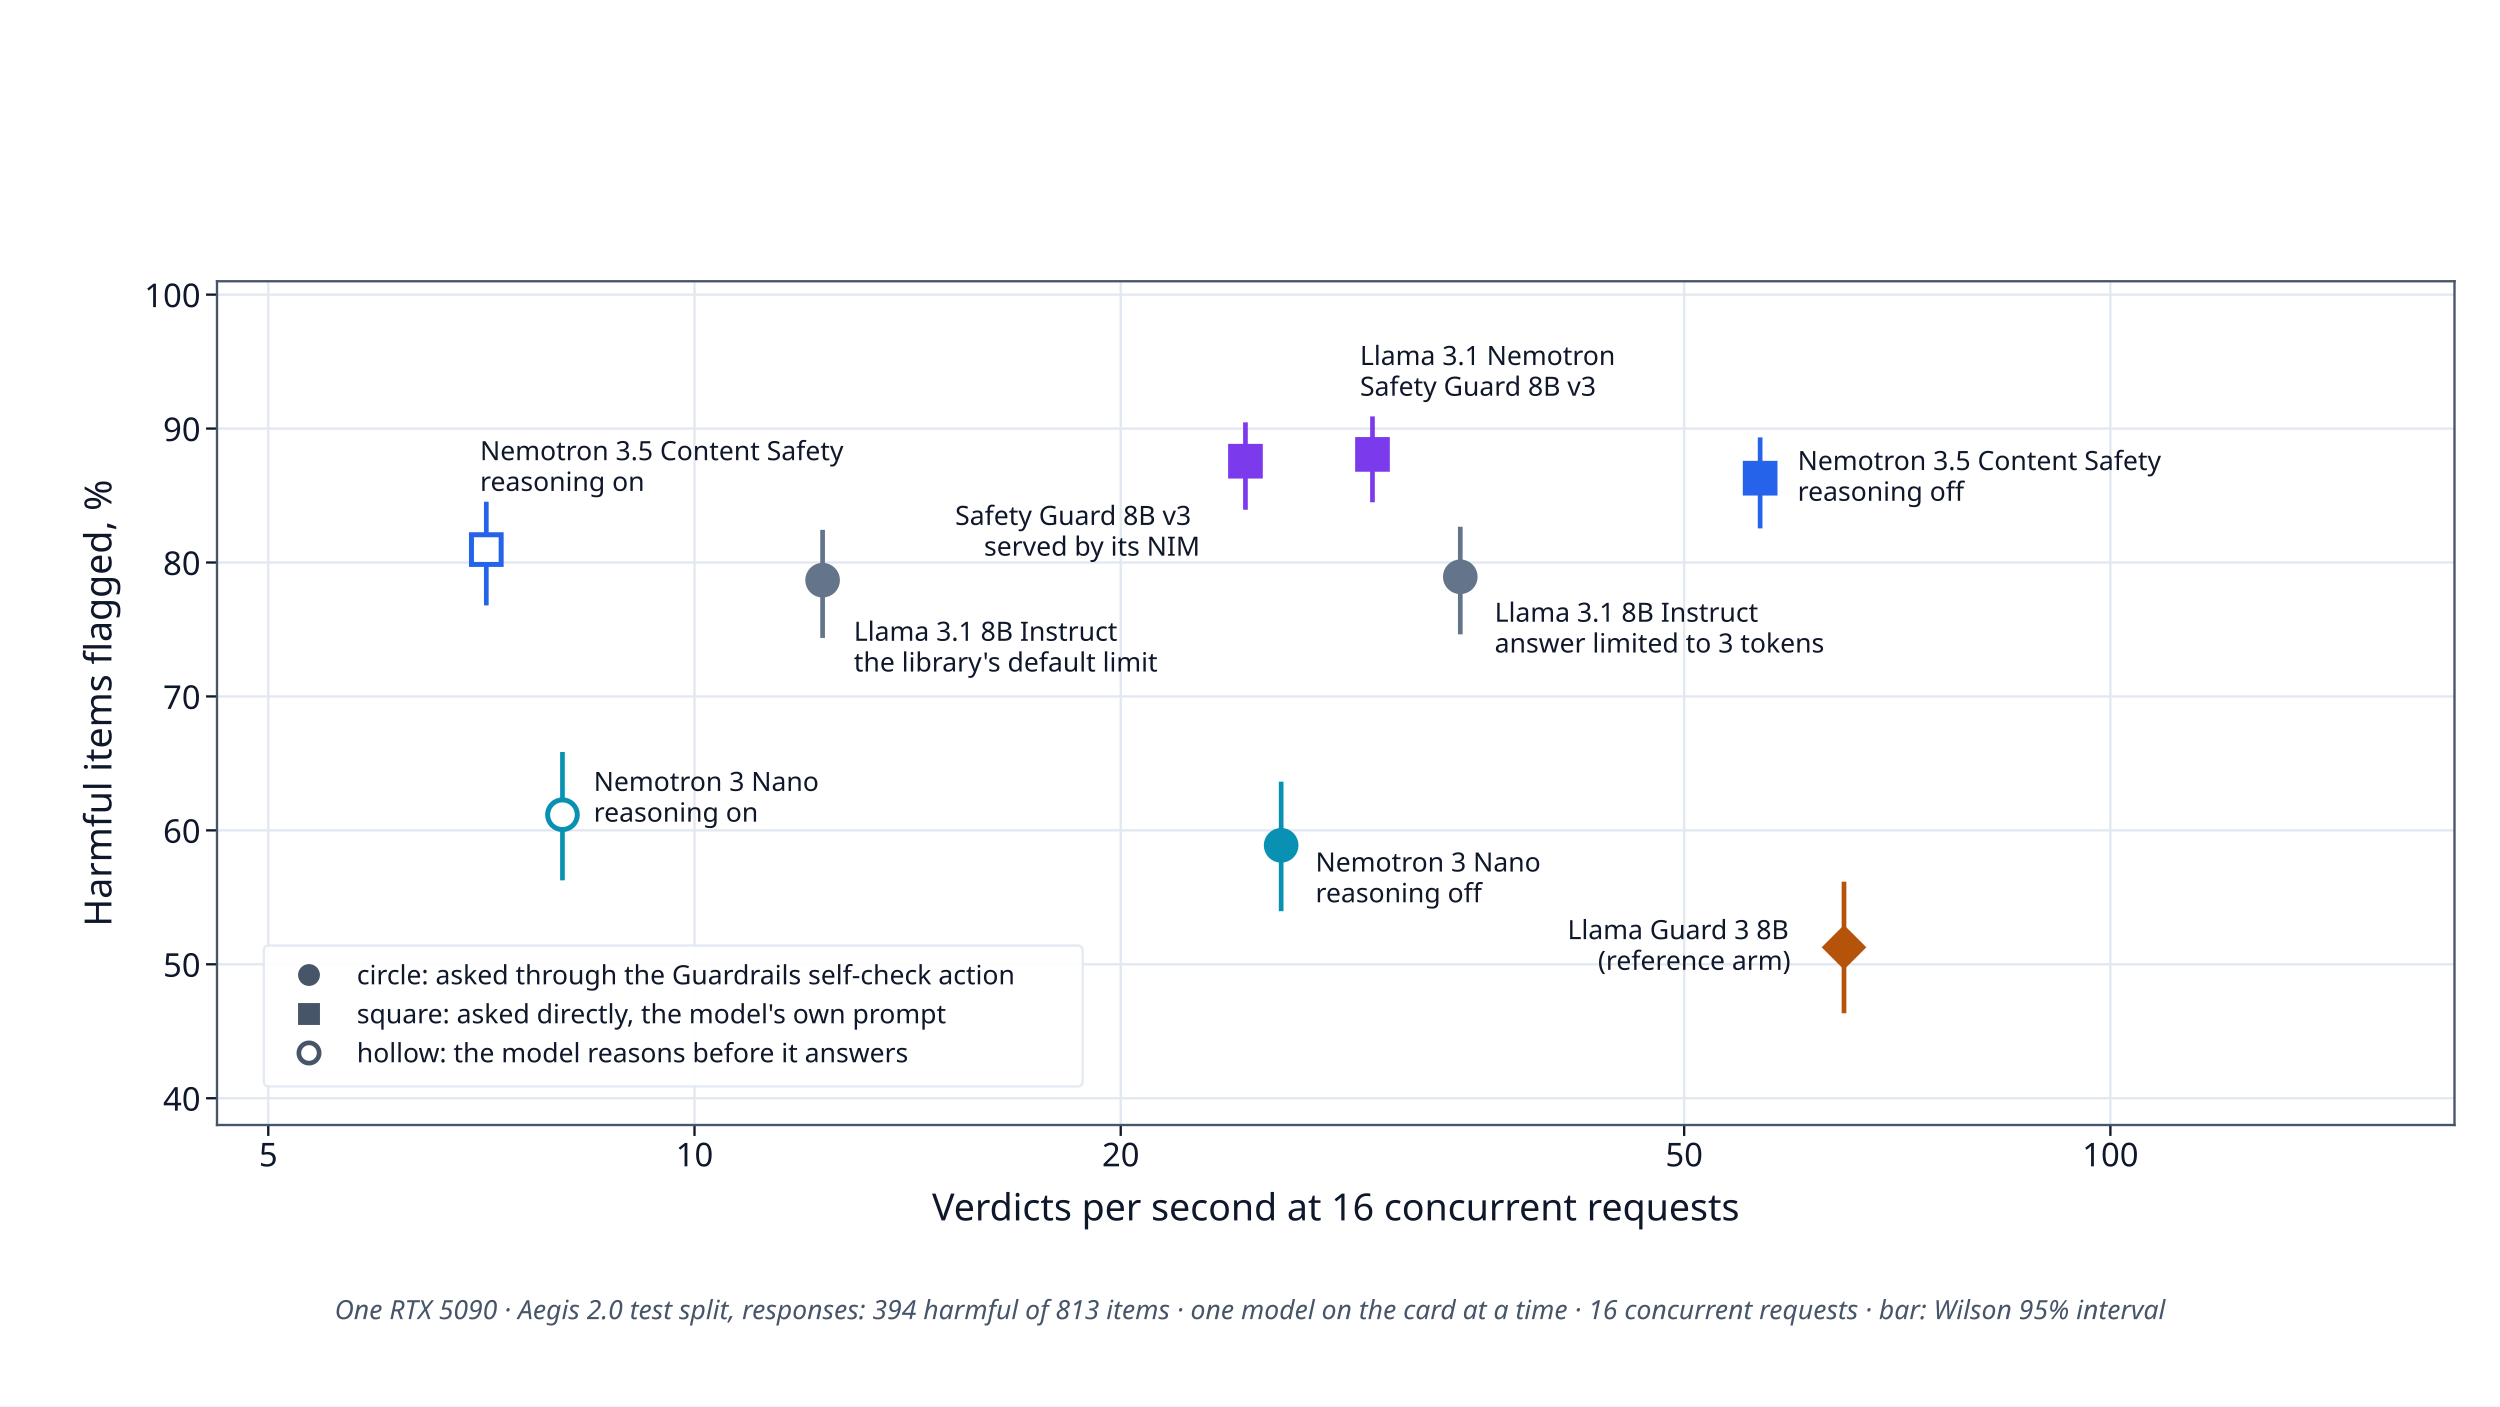
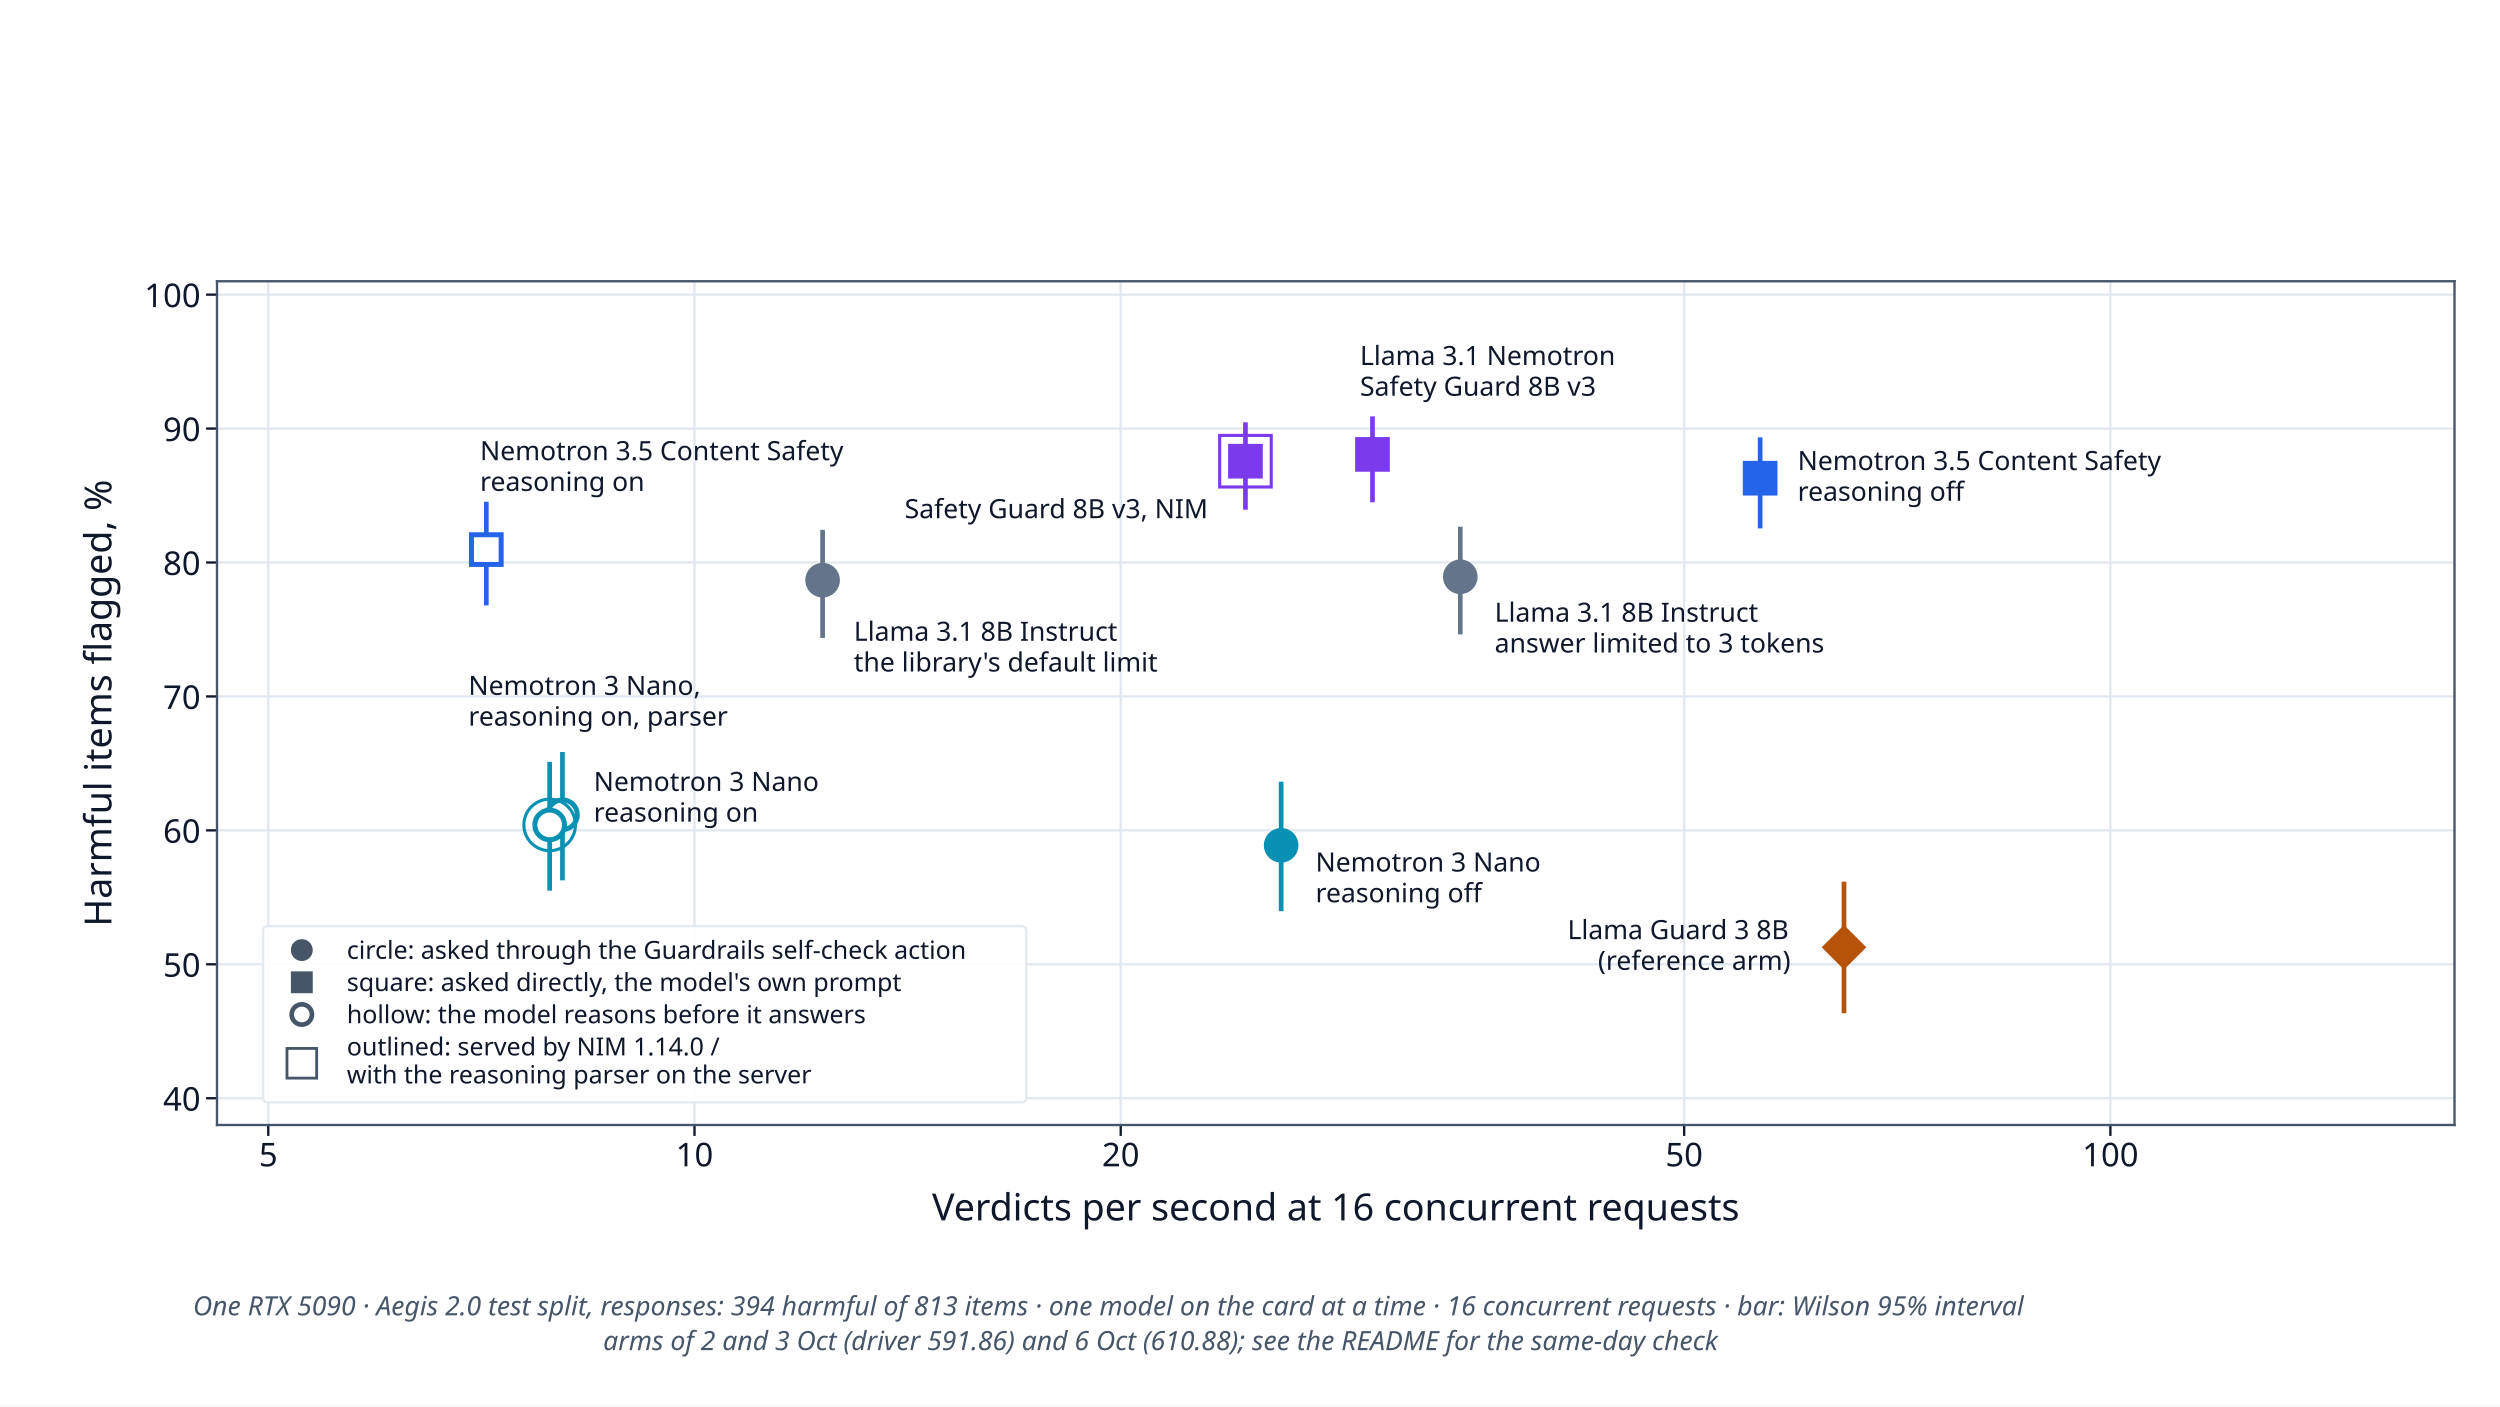
<svg xmlns="http://www.w3.org/2000/svg" xmlns:xlink="http://www.w3.org/1999/xlink" width="1600" height="900" viewBox="0 0 1600 900" version="1.1">
  <defs>
    <style type="text/css">*{stroke-linejoin: round; stroke-linecap: butt}</style>
  </defs>
  <g id="figure_1">
    <g id="patch_1">
      <path d="M 0 900  L 1600 900  L 1600 0  L 0 0  z " style="fill: #ffffff" />
    </g>
    <g id="axes_1">
      <g id="patch_2">
        <path d="M 138.88 720  L 1570.88 720  L 1570.88 180  L 138.88 180  z " style="fill: #ffffff" />
      </g>
      <g id="matplotlib.axis_1">
        <g id="xtick_1">
          <g id="line2d_1">
            <path d="M 171.694 720  L 171.694 180  " clip-path="url(#p97b2269379)" style="fill: none; stroke: #e2e8f0; stroke-width: 1.5; stroke-linecap: square" />
          </g>
          <g id="line2d_2">
            <defs>
              <path id="m2c2556c2d8" d="M 0 0  L 0 7  " style="stroke: #0f172a; stroke-width: 1.5" />
            </defs>
            <g>
              <use xlink:href="#m2c2556c2d8" x="171.694" y="720" style="fill: #0f172a; stroke: #0f172a; stroke-width: 1.5" />
            </g>
          </g>
          <g id="text_1">
            <text style="font-size: 21px; font-family: 'Space Grotesk', sans-serif; text-anchor: middle; fill: #0f172a" x="171.694" y="746.457" transform="rotate(-0 171.6943 746.4567)">5</text>
          </g>
        </g>
        <g id="xtick_2">
          <g id="line2d_3">
            <path d="M 444.478 720  L 444.478 180  " clip-path="url(#p97b2269379)" style="fill: none; stroke: #e2e8f0; stroke-width: 1.5; stroke-linecap: square" />
          </g>
          <g id="line2d_4">
            <g>
              <use xlink:href="#m2c2556c2d8" x="444.478" y="720" style="fill: #0f172a; stroke: #0f172a; stroke-width: 1.5" />
            </g>
          </g>
          <g id="text_2">
            <text style="font-size: 21px; font-family: 'Space Grotesk', sans-serif; text-anchor: middle; fill: #0f172a" x="444.478" y="746.457" transform="rotate(-0 444.4782 746.4567)">10</text>
          </g>
        </g>
        <g id="xtick_3">
          <g id="line2d_5">
            <path d="M 717.262 720  L 717.262 180  " clip-path="url(#p97b2269379)" style="fill: none; stroke: #e2e8f0; stroke-width: 1.5; stroke-linecap: square" />
          </g>
          <g id="line2d_6">
            <g>
              <use xlink:href="#m2c2556c2d8" x="717.262" y="720" style="fill: #0f172a; stroke: #0f172a; stroke-width: 1.5" />
            </g>
          </g>
          <g id="text_3">
            <text style="font-size: 21px; font-family: 'Space Grotesk', sans-serif; text-anchor: middle; fill: #0f172a" x="717.262" y="746.457" transform="rotate(-0 717.2621 746.4567)">20</text>
          </g>
        </g>
        <g id="xtick_4">
          <g id="line2d_7">
            <path d="M 1077.863 720  L 1077.863 180  " clip-path="url(#p97b2269379)" style="fill: none; stroke: #e2e8f0; stroke-width: 1.5; stroke-linecap: square" />
          </g>
          <g id="line2d_8">
            <g>
              <use xlink:href="#m2c2556c2d8" x="1077.863" y="720" style="fill: #0f172a; stroke: #0f172a; stroke-width: 1.5" />
            </g>
          </g>
          <g id="text_4">
            <text style="font-size: 21px; font-family: 'Space Grotesk', sans-serif; text-anchor: middle; fill: #0f172a" x="1077.863" y="746.457" transform="rotate(-0 1077.863 746.4567)">50</text>
          </g>
        </g>
        <g id="xtick_5">
          <g id="line2d_9">
            <path d="M 1350.647 720  L 1350.647 180  " clip-path="url(#p97b2269379)" style="fill: none; stroke: #e2e8f0; stroke-width: 1.5; stroke-linecap: square" />
          </g>
          <g id="line2d_10">
            <g>
              <use xlink:href="#m2c2556c2d8" x="1350.647" y="720" style="fill: #0f172a; stroke: #0f172a; stroke-width: 1.5" />
            </g>
          </g>
          <g id="text_5">
            <text style="font-size: 21px; font-family: 'Space Grotesk', sans-serif; text-anchor: middle; fill: #0f172a" x="1350.647" y="746.457" transform="rotate(-0 1350.647 746.4567)">100</text>
          </g>
        </g>
        <g id="text_6">
          <text style="font-size: 24px; font-family: 'Space Grotesk', sans-serif; text-anchor: middle; fill: #0f172a" x="854.88" y="781.06" transform="rotate(-0 854.88 781.0603)">Verdicts per second at 16 concurrent requests</text>
        </g>
      </g>
      <g id="matplotlib.axis_2">
        <g id="ytick_1">
          <g id="line2d_11">
            <path d="M 138.88 702.857  L 1570.88 702.857  " clip-path="url(#p97b2269379)" style="fill: none; stroke: #e2e8f0; stroke-width: 1.5; stroke-linecap: square" />
          </g>
          <g id="line2d_12">
            <defs>
              <path id="m90295307e1" d="M 0 0  L -7 0  " style="stroke: #0f172a; stroke-width: 1.5" />
            </defs>
            <g>
              <use xlink:href="#m90295307e1" x="138.88" y="702.857" style="fill: #0f172a; stroke: #0f172a; stroke-width: 1.5" />
            </g>
          </g>
          <g id="text_7">
            <text style="font-size: 21px; font-family: 'Space Grotesk', sans-serif; text-anchor: end; fill: #0f172a" x="128.38" y="710.836" transform="rotate(-0 128.38 710.8355)">40</text>
          </g>
        </g>
        <g id="ytick_2">
          <g id="line2d_13">
            <path d="M 138.88 617.143  L 1570.88 617.143  " clip-path="url(#p97b2269379)" style="fill: none; stroke: #e2e8f0; stroke-width: 1.5; stroke-linecap: square" />
          </g>
          <g id="line2d_14">
            <g>
              <use xlink:href="#m90295307e1" x="138.88" y="617.143" style="fill: #0f172a; stroke: #0f172a; stroke-width: 1.5" />
            </g>
          </g>
          <g id="text_8">
            <text style="font-size: 21px; font-family: 'Space Grotesk', sans-serif; text-anchor: end; fill: #0f172a" x="128.38" y="625.121" transform="rotate(-0 128.38 625.1212)">50</text>
          </g>
        </g>
        <g id="ytick_3">
          <g id="line2d_15">
            <path d="M 138.88 531.429  L 1570.88 531.429  " clip-path="url(#p97b2269379)" style="fill: none; stroke: #e2e8f0; stroke-width: 1.5; stroke-linecap: square" />
          </g>
          <g id="line2d_16">
            <g>
              <use xlink:href="#m90295307e1" x="138.88" y="531.429" style="fill: #0f172a; stroke: #0f172a; stroke-width: 1.5" />
            </g>
          </g>
          <g id="text_9">
            <text style="font-size: 21px; font-family: 'Space Grotesk', sans-serif; text-anchor: end; fill: #0f172a" x="128.38" y="539.407" transform="rotate(-0 128.38 539.4069)">60</text>
          </g>
        </g>
        <g id="ytick_4">
          <g id="line2d_17">
            <path d="M 138.88 445.714  L 1570.88 445.714  " clip-path="url(#p97b2269379)" style="fill: none; stroke: #e2e8f0; stroke-width: 1.5; stroke-linecap: square" />
          </g>
          <g id="line2d_18">
            <g>
              <use xlink:href="#m90295307e1" x="138.88" y="445.714" style="fill: #0f172a; stroke: #0f172a; stroke-width: 1.5" />
            </g>
          </g>
          <g id="text_10">
            <text style="font-size: 21px; font-family: 'Space Grotesk', sans-serif; text-anchor: end; fill: #0f172a" x="128.38" y="453.693" transform="rotate(-0 128.38 453.6926)">70</text>
          </g>
        </g>
        <g id="ytick_5">
          <g id="line2d_19">
            <path d="M 138.88 360  L 1570.88 360  " clip-path="url(#p97b2269379)" style="fill: none; stroke: #e2e8f0; stroke-width: 1.5; stroke-linecap: square" />
          </g>
          <g id="line2d_20">
            <g>
              <use xlink:href="#m90295307e1" x="138.88" y="360" style="fill: #0f172a; stroke: #0f172a; stroke-width: 1.5" />
            </g>
          </g>
          <g id="text_11">
            <text style="font-size: 21px; font-family: 'Space Grotesk', sans-serif; text-anchor: end; fill: #0f172a" x="128.38" y="367.978" transform="rotate(-0 128.38 367.9784)">80</text>
          </g>
        </g>
        <g id="ytick_6">
          <g id="line2d_21">
            <path d="M 138.88 274.286  L 1570.88 274.286  " clip-path="url(#p97b2269379)" style="fill: none; stroke: #e2e8f0; stroke-width: 1.5; stroke-linecap: square" />
          </g>
          <g id="line2d_22">
            <g>
              <use xlink:href="#m90295307e1" x="138.88" y="274.286" style="fill: #0f172a; stroke: #0f172a; stroke-width: 1.5" />
            </g>
          </g>
          <g id="text_12">
            <text style="font-size: 21px; font-family: 'Space Grotesk', sans-serif; text-anchor: end; fill: #0f172a" x="128.38" y="282.264" transform="rotate(-0 128.38 282.2641)">90</text>
          </g>
        </g>
        <g id="ytick_7">
          <g id="line2d_23">
            <path d="M 138.88 188.571  L 1570.88 188.571  " clip-path="url(#p97b2269379)" style="fill: none; stroke: #e2e8f0; stroke-width: 1.5; stroke-linecap: square" />
          </g>
          <g id="line2d_24">
            <g>
              <use xlink:href="#m90295307e1" x="138.88" y="188.571" style="fill: #0f172a; stroke: #0f172a; stroke-width: 1.5" />
            </g>
          </g>
          <g id="text_13">
            <text style="font-size: 21px; font-family: 'Space Grotesk', sans-serif; text-anchor: end; fill: #0f172a" x="128.38" y="196.55" transform="rotate(-0 128.38 196.5498)">100</text>
          </g>
        </g>
        <g id="text_14">
          <text style="font-size: 24px; font-family: 'Space Grotesk', sans-serif; text-anchor: middle; fill: #0f172a" x="71.305" y="450" transform="rotate(-90 71.305 450)">Harmful items flagged, %</text>
        </g>
      </g>
      <g id="line2d_25">
        <path d="M 934.585 405.961  L 934.585 337.103  " clip-path="url(#p97b2269379)" style="fill: none; stroke: #64748b; stroke-width: 3" />
      </g>
      <g id="line2d_26">
        <path d="M 526.463 408.264  L 526.463 339.109  " clip-path="url(#p97b2269379)" style="fill: none; stroke: #64748b; stroke-width: 3" />
      </g>
      <g id="line2d_27">
        <path d="M 359.975 563.405  L 359.975 481.286  " clip-path="url(#p97b2269379)" style="fill: none; stroke: #0891b2; stroke-width: 3" />
      </g>
      <g id="line2d_28">
        <path d="M 819.938 583.185  L 819.938 500.286  " clip-path="url(#p97b2269379)" style="fill: none; stroke: #0891b2; stroke-width: 3" />
      </g>
      <g id="line2d_29">
        <path d="M 1126.491 338.173  L 1126.491 279.931  " clip-path="url(#p97b2269379)" style="fill: none; stroke: #2563eb; stroke-width: 3" />
      </g>
      <g id="line2d_30">
        <path d="M 311.236 387.461  L 311.236 321.131  " clip-path="url(#p97b2269379)" style="fill: none; stroke: #2563eb; stroke-width: 3" />
      </g>
      <g id="line2d_31">
        <path d="M 878.387 321.452  L 878.387 266.489  " clip-path="url(#p97b2269379)" style="fill: none; stroke: #7c3aed; stroke-width: 3" />
      </g>
      <g id="line2d_32">
        <path d="M 1180.162 648.47  L 1180.162 564.271  " clip-path="url(#p97b2269379)" style="fill: none; stroke: #b45309; stroke-width: 3" />
      </g>
      <g id="line2d_33">
        <path d="M 797.089 326.247  L 797.089 270.312  " clip-path="url(#p97b2269379)" style="fill: none; stroke: #7c3aed; stroke-width: 3" />
      </g>
+       <g id="line2d_34">
+         <path d="M 351.785 570.009  L 351.785 487.609  " clip-path="url(#p97b2269379)" style="fill: none; stroke: #0891b2; stroke-width: 3" />
+       </g>
      <g id="patch_3">
        <path d="M 138.88 720  L 138.88 180  " style="fill: none; stroke: #475569; stroke-width: 1.5; stroke-linejoin: miter; stroke-linecap: square" />
      </g>
      <g id="patch_4">
        <path d="M 1570.88 720  L 1570.88 180  " style="fill: none; stroke: #475569; stroke-width: 1.5; stroke-linejoin: miter; stroke-linecap: square" />
      </g>
      <g id="patch_5">
        <path d="M 138.88 720  L 1570.88 720  " style="fill: none; stroke: #475569; stroke-width: 1.5; stroke-linejoin: miter; stroke-linecap: square" />
      </g>
      <g id="patch_6">
        <path d="M 138.88 180  L 1570.88 180  " style="fill: none; stroke: #475569; stroke-width: 1.5; stroke-linejoin: miter; stroke-linecap: square" />
      </g>
-       <g id="line2d_34">
+       <g id="line2d_35">
        <defs>
          <path id="m4cd215f87e" d="M 0 9.5  C 2.519 9.5 4.936 8.499 6.718 6.718  C 8.499 4.936 9.5 2.519 9.5 0  C 9.5 -2.519 8.499 -4.936 6.718 -6.718  C 4.936 -8.499 2.519 -9.5 0 -9.5  C -2.519 -9.5 -4.936 -8.499 -6.718 -6.718  C -8.499 -4.936 -9.5 -2.519 -9.5 0  C -9.5 2.519 -8.499 4.936 -6.718 6.718  C -4.936 8.499 -2.519 9.5 0 9.5  z " style="stroke: #64748b; stroke-width: 3.2" />
        </defs>
        <g clip-path="url(#p97b2269379)">
          <use xlink:href="#m4cd215f87e" x="934.585" y="369.137" style="fill: #64748b; stroke: #64748b; stroke-width: 3.2" />
        </g>
      </g>
      <g id="text_15">
        <text style="font-size: 17px; font-family: 'Space Grotesk', sans-serif; fill: #0f172a" transform="translate(956.5849 397.9194)">Llama 3.1 8B Instruct</text>
        <text style="font-size: 17px; font-family: 'Space Grotesk', sans-serif; fill: #0f172a" transform="translate(956.5849 417.6016)">answer limited to 3 tokens</text>
      </g>
-       <g id="line2d_35">
+       <g id="line2d_36">
        <g clip-path="url(#p97b2269379)">
          <use xlink:href="#m4cd215f87e" x="526.463" y="371.313" style="fill: #64748b; stroke: #64748b; stroke-width: 3.2" />
        </g>
      </g>
      <g id="text_16">
        <text style="font-size: 17px; font-family: 'Space Grotesk', sans-serif; fill: #0f172a" transform="translate(546.4631 410.0949)">Llama 3.1 8B Instruct</text>
        <text style="font-size: 17px; font-family: 'Space Grotesk', sans-serif; fill: #0f172a" transform="translate(546.4631 429.7771)">the library's default limit</text>
      </g>
-       <g id="line2d_36">
+       <g id="line2d_37">
        <defs>
          <path id="m36b922b8f1" d="M 0 9.5  C 2.519 9.5 4.936 8.499 6.718 6.718  C 8.499 4.936 9.5 2.519 9.5 0  C 9.5 -2.519 8.499 -4.936 6.718 -6.718  C 4.936 -8.499 2.519 -9.5 0 -9.5  C -2.519 -9.5 -4.936 -8.499 -6.718 -6.718  C -8.499 -4.936 -9.5 -2.519 -9.5 0  C -9.5 2.519 -8.499 4.936 -6.718 6.718  C -4.936 8.499 -2.519 9.5 0 9.5  z " style="stroke: #0891b2; stroke-width: 3.2" />
        </defs>
        <g clip-path="url(#p97b2269379)">
          <use xlink:href="#m36b922b8f1" x="359.975" y="521.421" style="fill: #ffffff; stroke: #0891b2; stroke-width: 3.2" />
        </g>
      </g>
      <g id="text_17">
        <text style="font-size: 17px; font-family: 'Space Grotesk', sans-serif; fill: #0f172a" transform="translate(379.9747 506.2037)">Nemotron 3 Nano</text>
        <text style="font-size: 17px; font-family: 'Space Grotesk', sans-serif; fill: #0f172a" transform="translate(379.9747 525.8859)">reasoning on</text>
      </g>
-       <g id="line2d_37">
+       <g id="line2d_38">
        <defs>
          <path id="mce63f2d6fa" d="M 0 9.5  C 2.519 9.5 4.936 8.499 6.718 6.718  C 8.499 4.936 9.5 2.519 9.5 0  C 9.5 -2.519 8.499 -4.936 6.718 -6.718  C 4.936 -8.499 2.519 -9.5 0 -9.5  C -2.519 -9.5 -4.936 -8.499 -6.718 -6.718  C -8.499 -4.936 -9.5 -2.519 -9.5 0  C -9.5 2.519 -8.499 4.936 -6.718 6.718  C -4.936 8.499 -2.519 9.5 0 9.5  z " style="stroke: #0891b2; stroke-width: 3.2" />
        </defs>
        <g clip-path="url(#p97b2269379)">
          <use xlink:href="#mce63f2d6fa" x="819.938" y="541.001" style="fill: #0891b2; stroke: #0891b2; stroke-width: 3.2" />
        </g>
      </g>
      <g id="text_18">
        <text style="font-size: 17px; font-family: 'Space Grotesk', sans-serif; fill: #0f172a" transform="translate(841.9383 557.7831)">Nemotron 3 Nano</text>
        <text style="font-size: 17px; font-family: 'Space Grotesk', sans-serif; fill: #0f172a" transform="translate(841.9383 577.4653)">reasoning off</text>
      </g>
-       <g id="line2d_38">
+       <g id="line2d_39">
        <defs>
          <path id="m3acf0d2640" d="M -9.5 9.5  L 9.5 9.5  L 9.5 -9.5  L -9.5 -9.5  z " style="stroke: #2563eb; stroke-width: 3.2; stroke-linejoin: miter" />
        </defs>
        <g clip-path="url(#p97b2269379)">
          <use xlink:href="#m3acf0d2640" x="1126.491" y="306.048" style="fill: #2563eb; stroke: #2563eb; stroke-width: 3.2; stroke-linejoin: miter" />
        </g>
      </g>
      <g id="text_19">
        <text style="font-size: 17px; font-family: 'Space Grotesk', sans-serif; fill: #0f172a" transform="translate(1150.491 300.8302)">Nemotron 3.5 Content Safety</text>
        <text style="font-size: 17px; font-family: 'Space Grotesk', sans-serif; fill: #0f172a" transform="translate(1150.491 320.5124)">reasoning off</text>
      </g>
-       <g id="line2d_39">
+       <g id="line2d_40">
        <defs>
          <path id="mfc27d1c7c5" d="M -9.5 9.5  L 9.5 9.5  L 9.5 -9.5  L -9.5 -9.5  z " style="stroke: #2563eb; stroke-width: 3.2; stroke-linejoin: miter" />
        </defs>
        <g clip-path="url(#p97b2269379)">
          <use xlink:href="#mfc27d1c7c5" x="311.236" y="351.733" style="fill: #ffffff; stroke: #2563eb; stroke-width: 3.2; stroke-linejoin: miter" />
        </g>
      </g>
      <g id="text_20">
        <text style="font-size: 17px; font-family: 'Space Grotesk', sans-serif; fill: #0f172a" transform="translate(307.2361 294.5155)">Nemotron 3.5 Content Safety</text>
        <text style="font-size: 17px; font-family: 'Space Grotesk', sans-serif; fill: #0f172a" transform="translate(307.2361 314.1977)">reasoning on</text>
      </g>
-       <g id="line2d_40">
+       <g id="line2d_41">
        <defs>
          <path id="m11b76abd32" d="M -9.5 9.5  L 9.5 9.5  L 9.5 -9.5  L -9.5 -9.5  z " style="stroke: #7c3aed; stroke-width: 3.2; stroke-linejoin: miter" />
        </defs>
        <g clip-path="url(#p97b2269379)">
          <use xlink:href="#m11b76abd32" x="878.387" y="290.819" style="fill: #7c3aed; stroke: #7c3aed; stroke-width: 3.2; stroke-linejoin: miter" />
        </g>
      </g>
      <g id="text_21">
        <text style="font-size: 17px; font-family: 'Space Grotesk', sans-serif; fill: #0f172a" transform="translate(870.3873 233.6018)">Llama 3.1 Nemotron</text>
        <text style="font-size: 17px; font-family: 'Space Grotesk', sans-serif; fill: #0f172a" transform="translate(870.3873 253.284)">Safety Guard 8B v3</text>
      </g>
-       <g id="line2d_41">
+       <g id="line2d_42">
        <defs>
          <path id="m6bb25801bf" d="M 0 12.021  L 12.021 0  L 0 -12.021  L -12.021 0  z " style="stroke: #b45309; stroke-width: 3.2; stroke-linejoin: miter" />
        </defs>
        <g clip-path="url(#p97b2269379)">
          <use xlink:href="#m6bb25801bf" x="1180.162" y="606.265" style="fill: #b45309; stroke: #b45309; stroke-width: 3.2; stroke-linejoin: miter" />
        </g>
      </g>
      <g id="text_22">
        <text style="font-size: 17px; font-family: 'Space Grotesk', sans-serif; fill: #0f172a" transform="translate(1003.221 601.0478)">Llama Guard 3 8B</text>
        <text style="font-size: 17px; font-family: 'Space Grotesk', sans-serif; fill: #0f172a" transform="translate(1022.667 620.7299)">(reference arm)</text>
      </g>
-       <g id="line2d_42">
+       <g id="line2d_43">
        <g clip-path="url(#p97b2269379)">
          <use xlink:href="#m11b76abd32" x="797.089" y="295.17" style="fill: #7c3aed; stroke: #7c3aed; stroke-width: 3.2; stroke-linejoin: miter" />
        </g>
      </g>
+       <g id="line2d_44">
+         <defs>
+           <path id="m4248150de6" d="M -16.5 16.5  L 16.5 16.5  L 16.5 -16.5  L -16.5 -16.5  z " style="stroke: #7c3aed; stroke-width: 2; stroke-linejoin: miter" />
+         </defs>
+         <g clip-path="url(#p97b2269379)">
+           <use xlink:href="#m4248150de6" x="797.089" y="295.17" style="fill-opacity: 0; stroke: #7c3aed; stroke-width: 2; stroke-linejoin: miter" />
+         </g>
+       </g>
      <g id="text_23">
-         <text style="font-size: 17px; font-family: 'Space Grotesk', sans-serif; fill: #0f172a" transform="translate(611.2936 335.9528)">Safety Guard 8B v3</text>
-         <text style="font-size: 17px; font-family: 'Space Grotesk', sans-serif; fill: #0f172a" transform="translate(629.7625 355.6349)">served by its NIM</text>
+         <text style="font-size: 17px; font-family: 'Space Grotesk', sans-serif; text-anchor: end; fill: #0f172a" x="773.089" y="331.635" transform="rotate(-0 773.0888 331.6349)">Safety Guard 8B v3, NIM</text>
+       </g>
+       <g id="line2d_45">
+         <g clip-path="url(#p97b2269379)">
+           <use xlink:href="#m36b922b8f1" x="351.785" y="527.948" style="fill: #ffffff; stroke: #0891b2; stroke-width: 3.2" />
+         </g>
+       </g>
+       <g id="line2d_46">
+         <defs>
+           <path id="m6e1c790b3b" d="M 0 16.5  C 4.376 16.5 8.573 14.761 11.667 11.667  C 14.761 8.573 16.5 4.376 16.5 0  C 16.5 -4.376 14.761 -8.573 11.667 -11.667  C 8.573 -14.761 4.376 -16.5 0 -16.5  C -4.376 -16.5 -8.573 -14.761 -11.667 -11.667  C -14.761 -8.573 -16.5 -4.376 -16.5 0  C -16.5 4.376 -14.761 8.573 -11.667 11.667  C -8.573 14.761 -4.376 16.5 0 16.5  z " style="stroke: #0891b2; stroke-width: 2" />
+         </defs>
+         <g clip-path="url(#p97b2269379)">
+           <use xlink:href="#m6e1c790b3b" x="351.785" y="527.948" style="fill-opacity: 0; stroke: #0891b2; stroke-width: 2" />
+         </g>
+       </g>
+       <g id="text_24">
+         <text style="font-size: 17px; font-family: 'Space Grotesk', sans-serif; fill: #0f172a" transform="translate(299.7853 444.7302)">Nemotron 3 Nano,</text>
+         <text style="font-size: 17px; font-family: 'Space Grotesk', sans-serif; fill: #0f172a" transform="translate(299.7853 464.4123)">reasoning on, parser</text>
      </g>
      <g id="legend_1">
        <g id="patch_7">
-           <path d="M 172.26 695.3  L 689.528 695.3  Q 692.928 695.3 692.928 691.9  L 692.928 608.542  Q 692.928 605.142 689.528 605.142  L 172.26 605.142  Q 168.86 605.142 168.86 608.542  L 168.86 691.9  Q 168.86 695.3 172.26 695.3  z " style="fill: #ffffff; opacity: 0.92; stroke: #e2e8f0; stroke-width: 1.5; stroke-linejoin: miter" />
-         </g>
-         <g id="line2d_43">
+           <path d="M 171.56 705.52  L 653.6 705.52  Q 656.8 705.52 656.8 702.32  L 656.8 595.904  Q 656.8 592.703 653.6 592.703  L 171.56 592.703  Q 168.36 592.703 168.36 595.904  L 168.36 702.32  Q 168.36 705.52 171.56 705.52  z " style="fill: #ffffff; opacity: 0.92; stroke: #e2e8f0; stroke-width: 1.5; stroke-linejoin: miter" />
+         </g>
+         <g id="line2d_47">
          <defs>
            <path id="m9f82e47357" d="M 0 6.5  C 1.724 6.5 3.377 5.815 4.596 4.596  C 5.815 3.377 6.5 1.724 6.5 0  C 6.5 -1.724 5.815 -3.377 4.596 -4.596  C 3.377 -5.815 1.724 -6.5 0 -6.5  C -1.724 -6.5 -3.377 -5.815 -4.596 -4.596  C -5.815 -3.377 -6.5 -1.724 -6.5 0  C -6.5 1.724 -5.815 3.377 -4.596 4.596  C -3.377 5.815 -1.724 6.5 0 6.5  z " style="stroke: #475569" />
          </defs>
          <g>
-             <use xlink:href="#m9f82e47357" x="197.76" y="624.009" style="fill: #475569; stroke: #475569" />
-           </g>
-         </g>
-         <g id="text_24">
-           <text style="font-size: 17px; font-family: 'Space Grotesk', sans-serif; text-anchor: start; fill: #0f172a" x="228.36" y="629.959" transform="rotate(-0 228.36 629.9589)">circle: asked through the Guardrails self-check action</text>
-         </g>
-         <g id="line2d_44">
+             <use xlink:href="#m9f82e47357" x="193.16" y="608.061" style="fill: #475569; stroke: #475569" />
+           </g>
+         </g>
+         <g id="text_25">
+           <text style="font-size: 16px; font-family: 'Space Grotesk', sans-serif; text-anchor: start; fill: #0f172a" x="221.96" y="613.661" transform="rotate(-0 221.96 613.661)">circle: asked through the Guardrails self-check action</text>
+         </g>
+         <g id="line2d_48">
          <defs>
            <path id="m306c660dbb" d="M -6.5 6.5  L 6.5 6.5  L 6.5 -6.5  L -6.5 -6.5  z " style="stroke: #475569; stroke-linejoin: miter" />
          </defs>
          <g>
-             <use xlink:href="#m306c660dbb" x="197.76" y="648.962" style="fill: #475569; stroke: #475569; stroke-linejoin: miter" />
-           </g>
-         </g>
-         <g id="text_25">
-           <text style="font-size: 17px; font-family: 'Space Grotesk', sans-serif; text-anchor: start; fill: #0f172a" x="228.36" y="654.912" transform="rotate(-0 228.36 654.9117)">square: asked directly, the model's own prompt</text>
-         </g>
-         <g id="line2d_45">
+             <use xlink:href="#m306c660dbb" x="193.16" y="628.666" style="fill: #475569; stroke: #475569; stroke-linejoin: miter" />
+           </g>
+         </g>
+         <g id="text_26">
+           <text style="font-size: 16px; font-family: 'Space Grotesk', sans-serif; text-anchor: start; fill: #0f172a" x="221.96" y="634.266" transform="rotate(-0 221.96 634.266)">square: asked directly, the model's own prompt</text>
+         </g>
+         <g id="line2d_49">
          <defs>
            <path id="m85005f251f" d="M 0 6.5  C 1.724 6.5 3.377 5.815 4.596 4.596  C 5.815 3.377 6.5 1.724 6.5 0  C 6.5 -1.724 5.815 -3.377 4.596 -4.596  C 3.377 -5.815 1.724 -6.5 0 -6.5  C -1.724 -6.5 -3.377 -5.815 -4.596 -4.596  C -5.815 -3.377 -6.5 -1.724 -6.5 0  C -6.5 1.724 -5.815 3.377 -4.596 4.596  C -3.377 5.815 -1.724 6.5 0 6.5  z " style="stroke: #475569; stroke-width: 3" />
          </defs>
          <g>
-             <use xlink:href="#m85005f251f" x="197.76" y="673.915" style="fill: #ffffff; stroke: #475569; stroke-width: 3" />
-           </g>
-         </g>
-         <g id="text_26">
-           <text style="font-size: 17px; font-family: 'Space Grotesk', sans-serif; text-anchor: start; fill: #0f172a" x="228.36" y="679.865" transform="rotate(-0 228.36 679.8645)">hollow: the model reasons before it answers</text>
+             <use xlink:href="#m85005f251f" x="193.16" y="649.271" style="fill: #ffffff; stroke: #475569; stroke-width: 3" />
+           </g>
+         </g>
+         <g id="text_27">
+           <text style="font-size: 16px; font-family: 'Space Grotesk', sans-serif; text-anchor: start; fill: #0f172a" x="221.96" y="654.871" transform="rotate(-0 221.96 654.871)">hollow: the model reasons before it answers</text>
+         </g>
+         <g id="line2d_50">
+           <defs>
+             <path id="m70744583db" d="M -9.5 9.5  L 9.5 9.5  L 9.5 -9.5  L -9.5 -9.5  z " style="stroke: #475569; stroke-width: 1.8; stroke-linejoin: miter" />
+           </defs>
+           <g>
+             <use xlink:href="#m70744583db" x="193.16" y="680.498" style="fill-opacity: 0; stroke: #475569; stroke-width: 1.8; stroke-linejoin: miter" />
+           </g>
+         </g>
+         <g id="text_28">
+           <text style="font-size: 16px; font-family: 'Space Grotesk', sans-serif; fill: #0f172a" transform="translate(221.96 675.476)">outlined: served by NIM 1.14.0 /</text>
+           <text style="font-size: 16px; font-family: 'Space Grotesk', sans-serif; fill: #0f172a" transform="translate(221.96 693.3925)">with the reasoning parser on the server</text>
        </g>
      </g>
    </g>
-     <g id="text_27">
-       <text style="font-style: italic; font-size: 17px; font-family: 'Space Grotesk', sans-serif; text-anchor: middle; fill: #475569" x="800" y="844.265" transform="rotate(-0 800 844.2645)">One RTX 5090 · Aegis 2.0 test split, responses: 394 harmful of 813 items · one model on the card at a time · 16 concurrent requests · bar: Wilson 95% interval</text>
+     <g id="text_29">
+       <text style="font-style: italic; font-size: 17px; font-family: 'Space Grotesk', sans-serif; fill: #475569" transform="translate(123.5129 841.7989)">One RTX 5090 · Aegis 2.0 test split, responses: 394 harmful of 813 items · one model on the card at a time · 16 concurrent requests · bar: Wilson 95% interval</text>
+       <text style="font-style: italic; font-size: 17px; font-family: 'Space Grotesk', sans-serif; fill: #475569" transform="translate(385.9969 864.0645)">arms of 2 and 3 Oct (driver 591.86) and 6 Oct (610.88); see the README for the same-day check</text>
    </g>
  </g>
  <defs>
    <clipPath id="p97b2269379">
      <rect x="138.88" y="180" width="1432" height="540" />
    </clipPath>
  </defs>
</svg>
